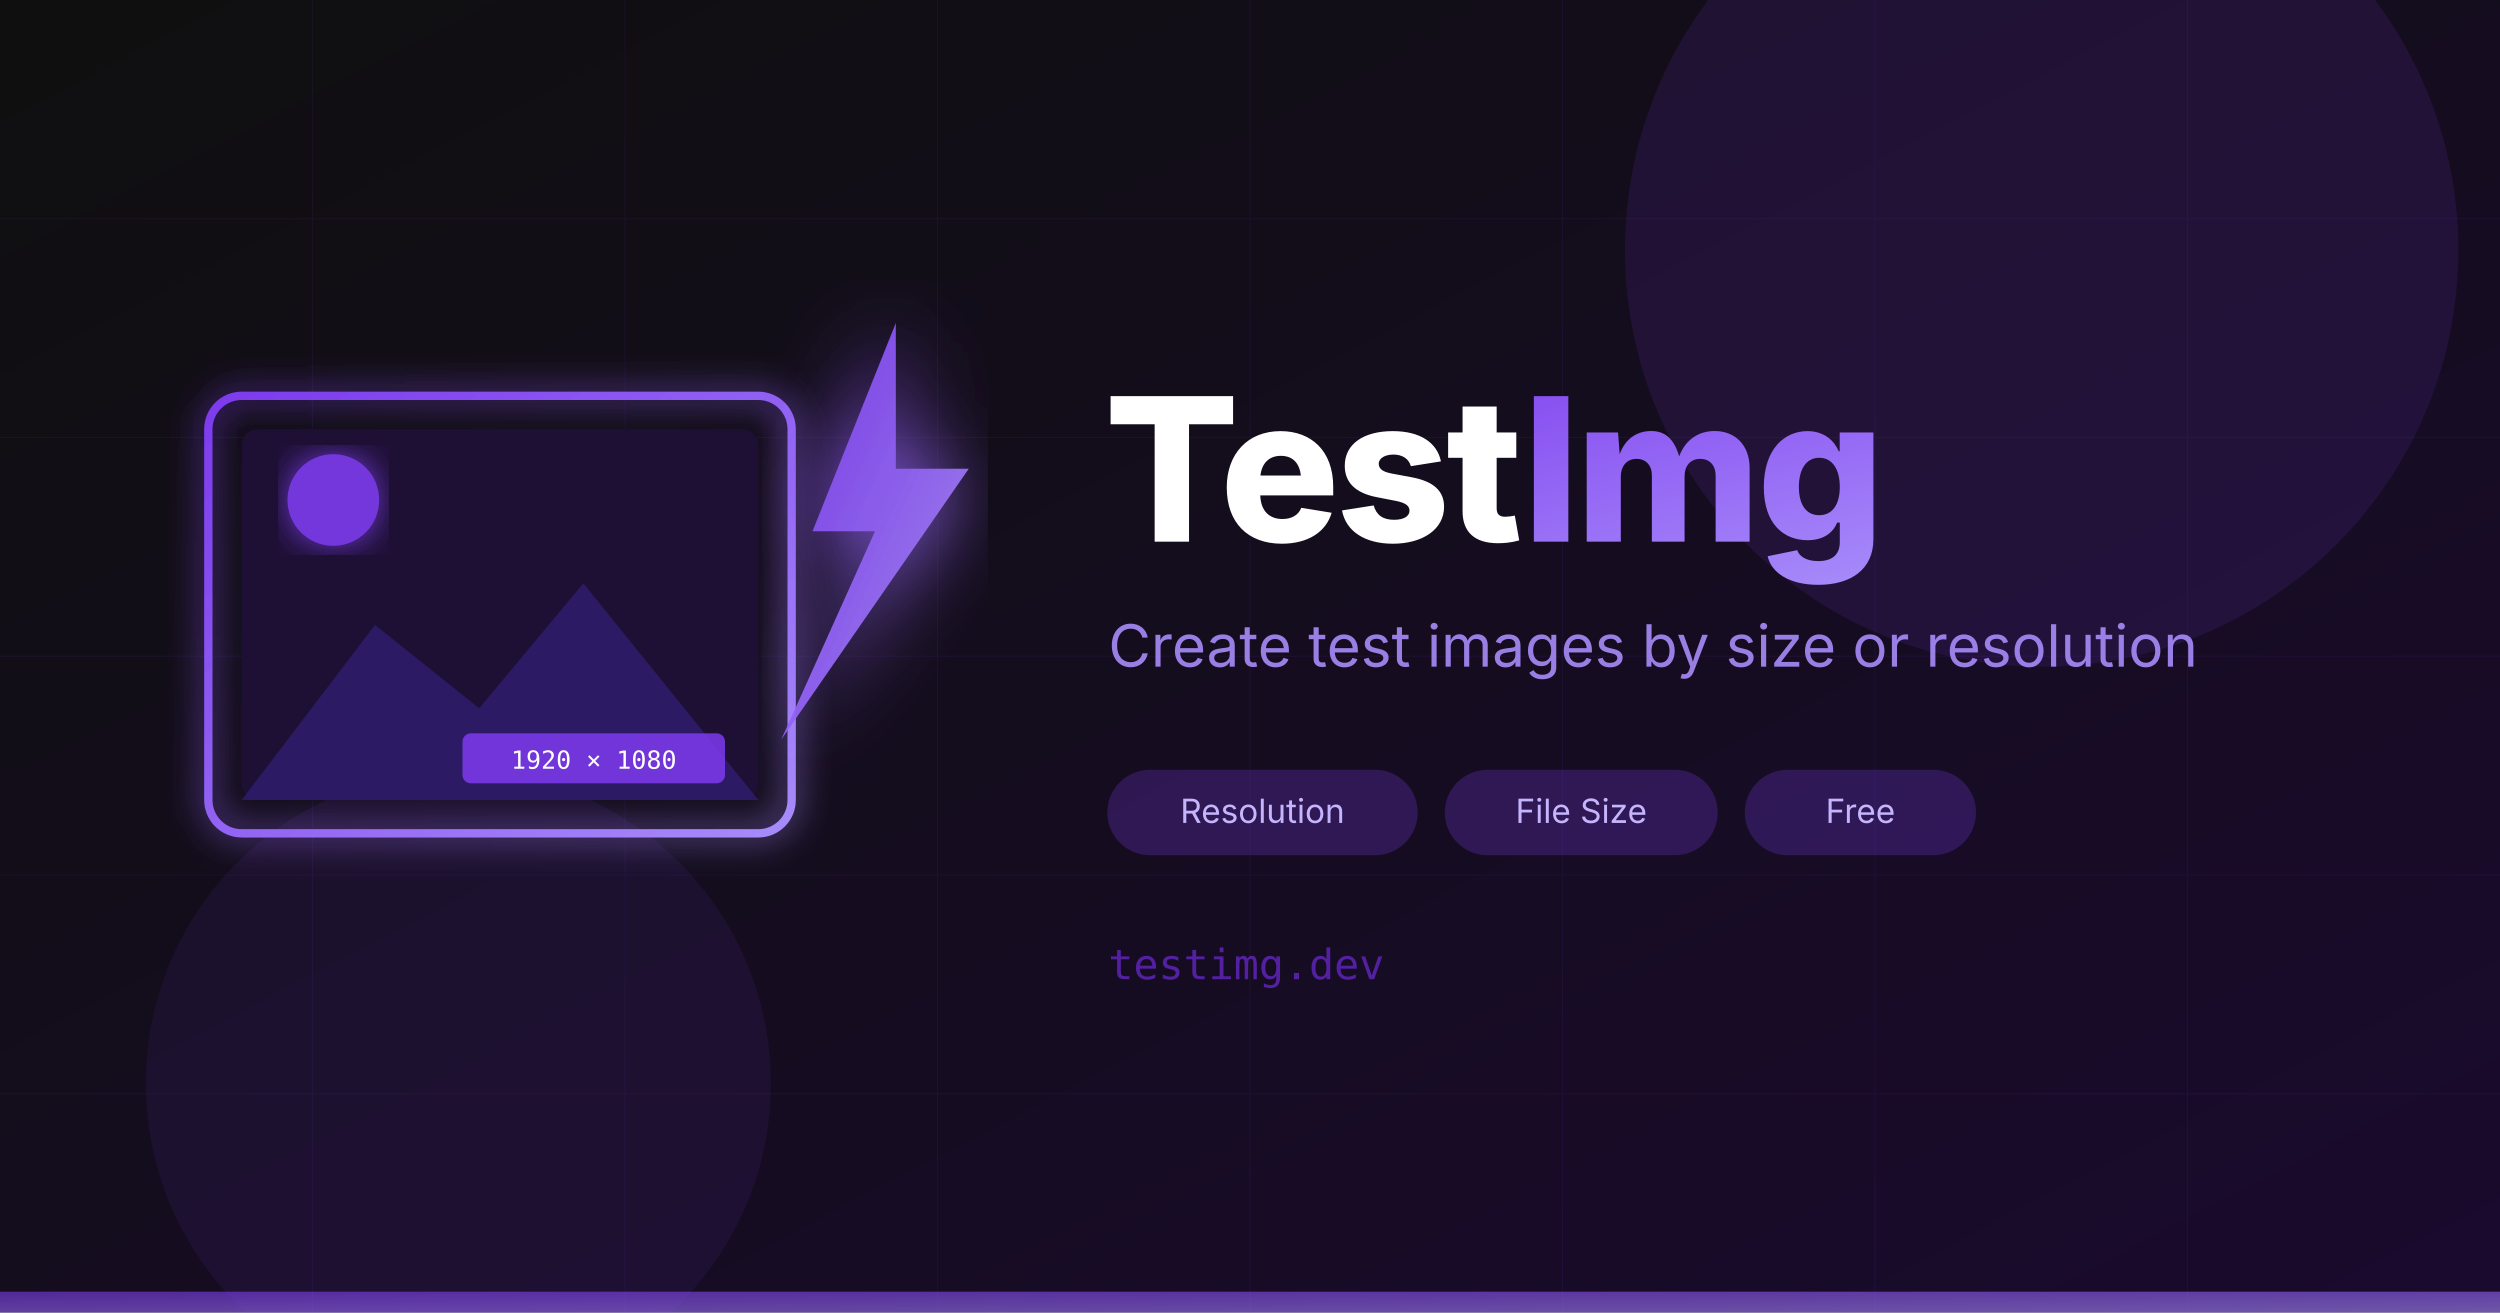
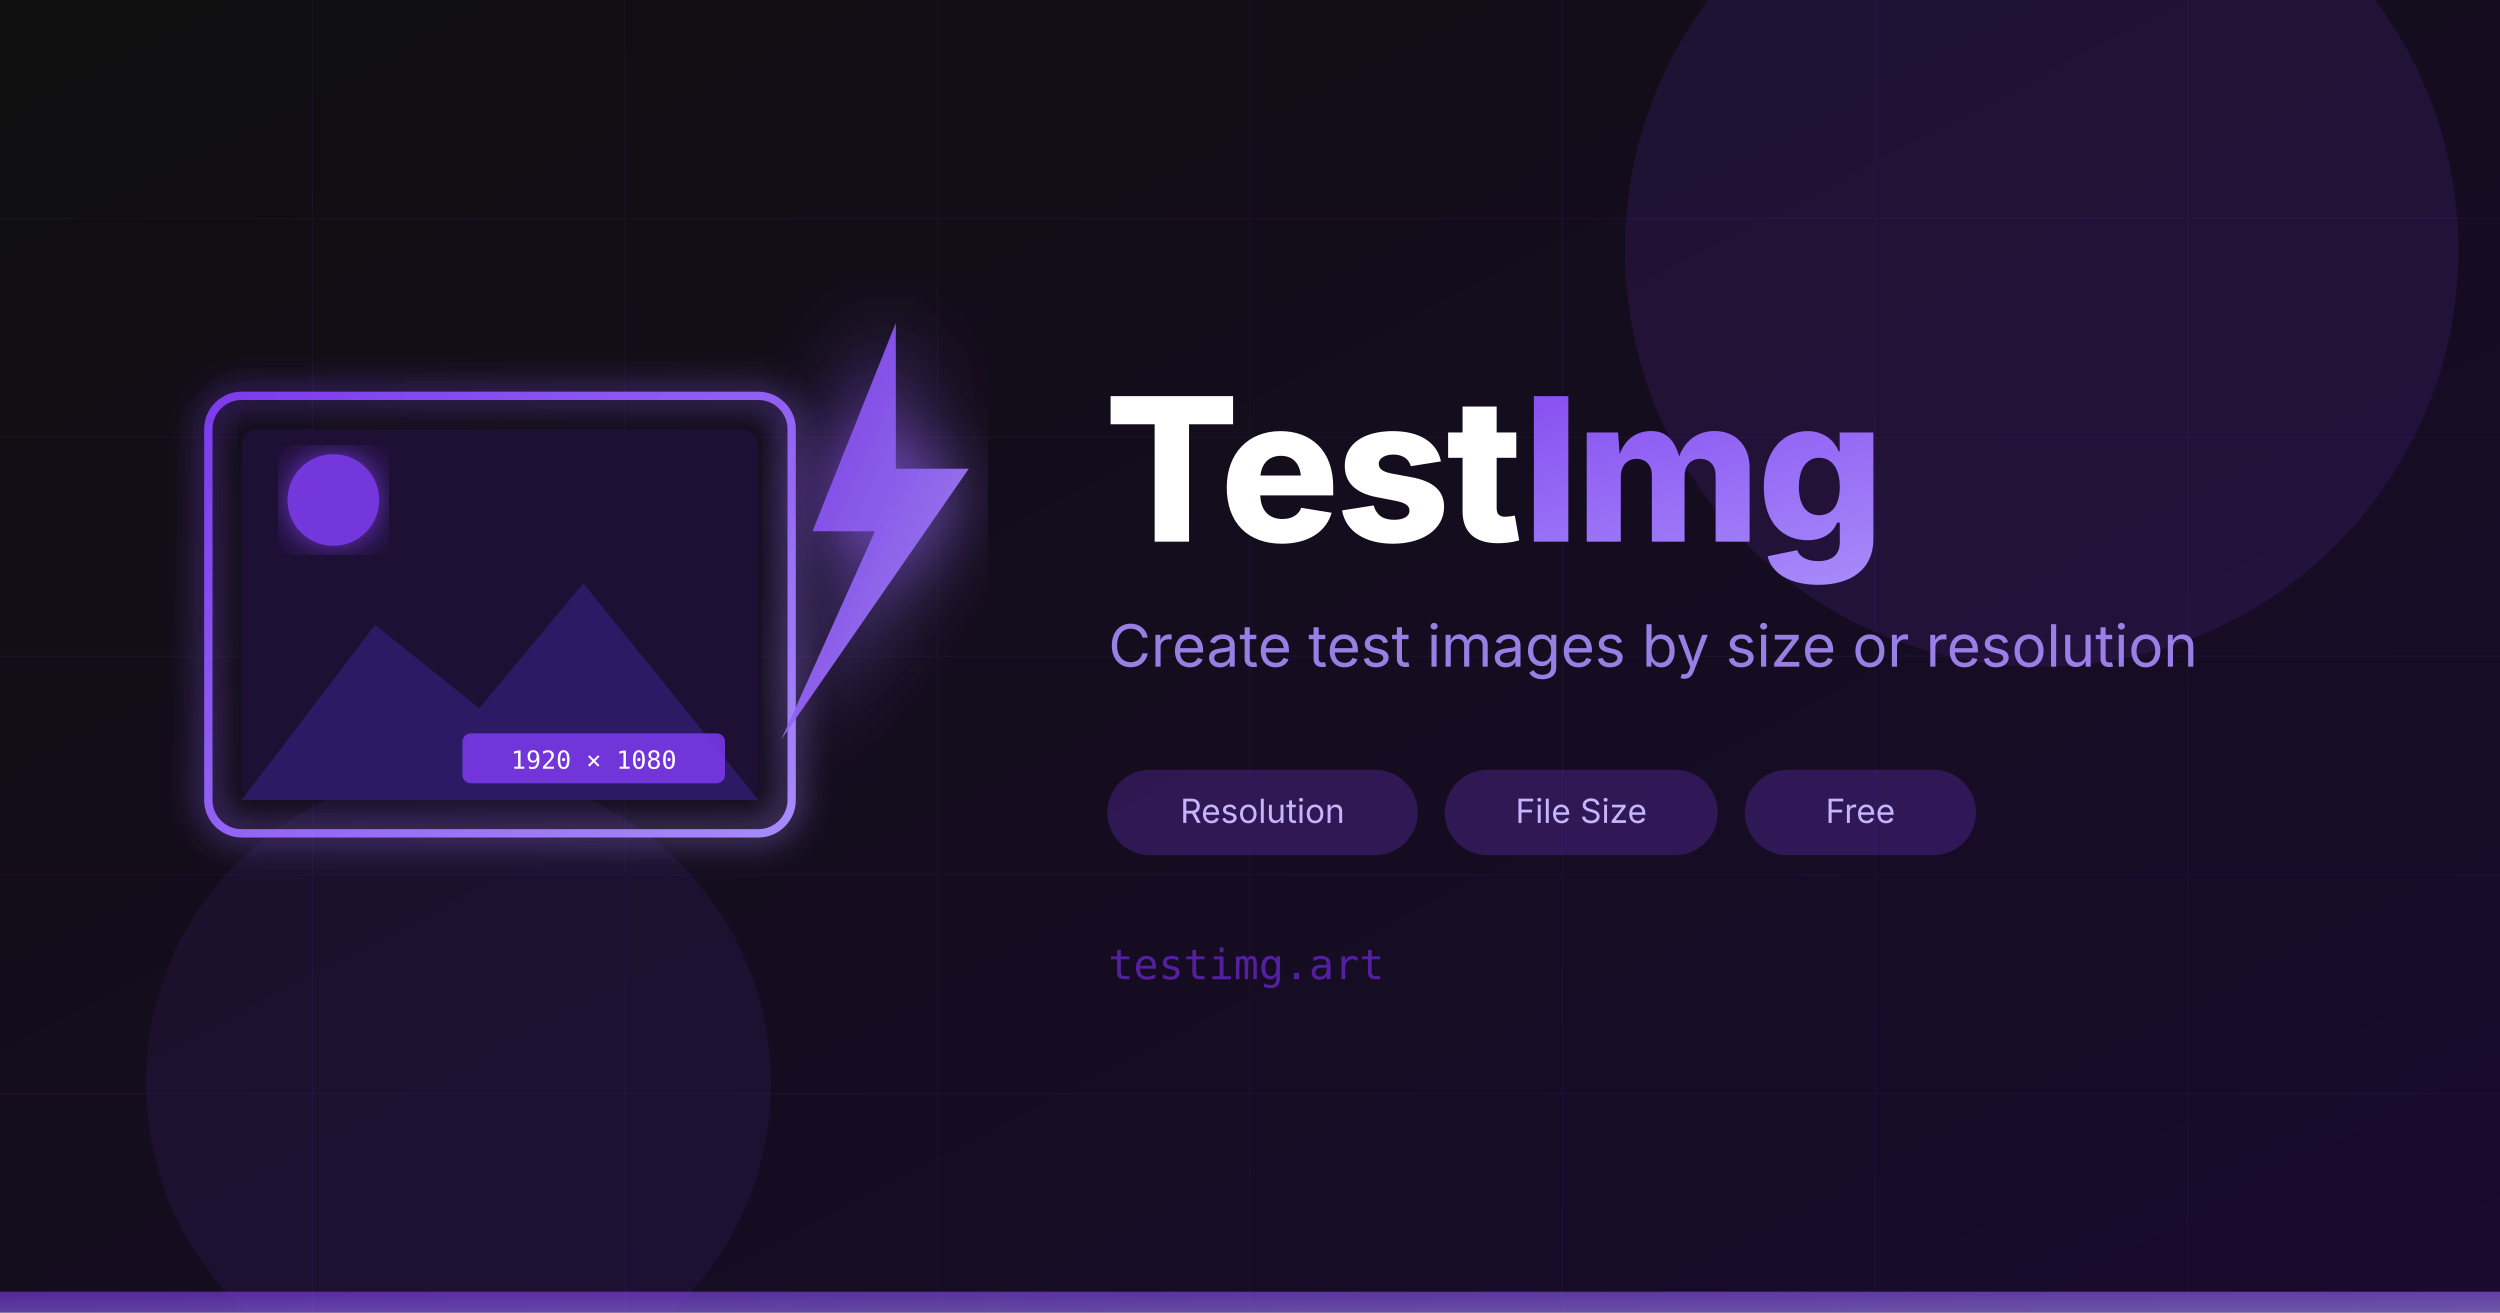
<svg xmlns="http://www.w3.org/2000/svg" viewBox="0 0 1200 630" width="1200" height="630">
  <defs>
    <linearGradient id="bg" x1="0" y1="0" x2="1" y2="1">
      <stop offset="0%" stop-color="#0f0f0f" />
      <stop offset="100%" stop-color="#1a0a2e" />
    </linearGradient>
    <linearGradient id="accent" x1="0" y1="0" x2="1" y2="1">
      <stop offset="0%" stop-color="#7c3aed" />
      <stop offset="100%" stop-color="#a78bfa" />
    </linearGradient>
    <filter id="glow">
      <feGaussianBlur stdDeviation="8" result="coloredBlur" />
      <feMerge>
        <feMergeNode in="coloredBlur" />
        <feMergeNode in="SourceGraphic" />
      </feMerge>
    </filter>
    <filter id="softglow">
      <feGaussianBlur stdDeviation="20" result="coloredBlur" />
      <feMerge>
        <feMergeNode in="coloredBlur" />
        <feMergeNode in="SourceGraphic" />
      </feMerge>
    </filter>
  </defs>
  <rect width="1200" height="630" fill="url(#bg)" />
  <g stroke="#7c3aed" stroke-width="0.5" opacity="0.08">
    <line x1="0" y1="105" x2="1200" y2="105" />
    <line x1="0" y1="210" x2="1200" y2="210" />
    <line x1="0" y1="315" x2="1200" y2="315" />
    <line x1="0" y1="420" x2="1200" y2="420" />
    <line x1="0" y1="525" x2="1200" y2="525" />
    <line x1="150" y1="0" x2="150" y2="630" />
    <line x1="300" y1="0" x2="300" y2="630" />
    <line x1="450" y1="0" x2="450" y2="630" />
    <line x1="600" y1="0" x2="600" y2="630" />
    <line x1="750" y1="0" x2="750" y2="630" />
    <line x1="900" y1="0" x2="900" y2="630" />
    <line x1="1050" y1="0" x2="1050" y2="630" />
  </g>
  <circle cx="980" cy="120" r="200" fill="#7c3aed" opacity="0.12" />
  <circle cx="220" cy="520" r="150" fill="#7c3aed" opacity="0.08" />
  <rect x="100" y="190" width="280" height="210" rx="16" fill="none" stroke="url(#accent)" stroke-width="4" filter="url(#glow)" />
  <rect x="116" y="206" width="248" height="178" rx="8" fill="#1e1035" />
  <polygon points="116,384 180,300 230,340 280,280 364,384" fill="#2d1b69" opacity="0.9" />
  <circle cx="160" cy="240" r="22" fill="#7c3aed" opacity="0.9" filter="url(#glow)" />
  <rect x="222" y="352" width="126" height="24" rx="4" fill="#7c3aed" opacity="0.85" />
  <text x="285" y="369" font-family="monospace" font-size="12" fill="white" text-anchor="middle">1920 × 1080</text>
  <polygon points="430,155 390,255 420,255 375,355 465,225 430,225" fill="url(#accent)" filter="url(#softglow)" opacity="0.95" />
  <text x="530" y="260" font-family="-apple-system, BlinkMacSystemFont, 'Segoe UI', sans-serif" font-size="96" font-weight="800" fill="white" letter-spacing="-2">
    Test<tspan fill="url(#accent)">Img</tspan>
  </text>
  <text x="532" y="320" font-family="-apple-system, BlinkMacSystemFont, 'Segoe UI', sans-serif" font-size="28" font-weight="400" fill="#a78bfa" opacity="0.9">
    Create test images by size or resolution
  </text>
  <rect x="532" y="370" width="148" height="40" rx="20" fill="#7c3aed" opacity="0.25" stroke="#7c3aed" stroke-width="1" />
  <text x="606" y="395" font-family="-apple-system, BlinkMacSystemFont, 'Segoe UI', sans-serif" font-size="16" fill="#c4b5fd" text-anchor="middle">Resolution</text>
  <rect x="694" y="370" width="130" height="40" rx="20" fill="#7c3aed" opacity="0.25" stroke="#7c3aed" stroke-width="1" />
  <text x="759" y="395" font-family="-apple-system, BlinkMacSystemFont, 'Segoe UI', sans-serif" font-size="16" fill="#c4b5fd" text-anchor="middle">File Size</text>
  <rect x="838" y="370" width="110" height="40" rx="20" fill="#7c3aed" opacity="0.25" stroke="#7c3aed" stroke-width="1" />
  <text x="893" y="395" font-family="-apple-system, BlinkMacSystemFont, 'Segoe UI', sans-serif" font-size="16" fill="#c4b5fd" text-anchor="middle">Free</text>
-   <text x="532" y="470" font-family="monospace" font-size="20" fill="#6d28d9" opacity="0.7">testimg.dev</text>
+   <text x="532" y="470" font-family="monospace" font-size="20" fill="#6d28d9" opacity="0.7">testimg.art</text>
  <rect x="0" y="620" width="1200" height="10" fill="url(#accent)" opacity="0.6" />
</svg>
